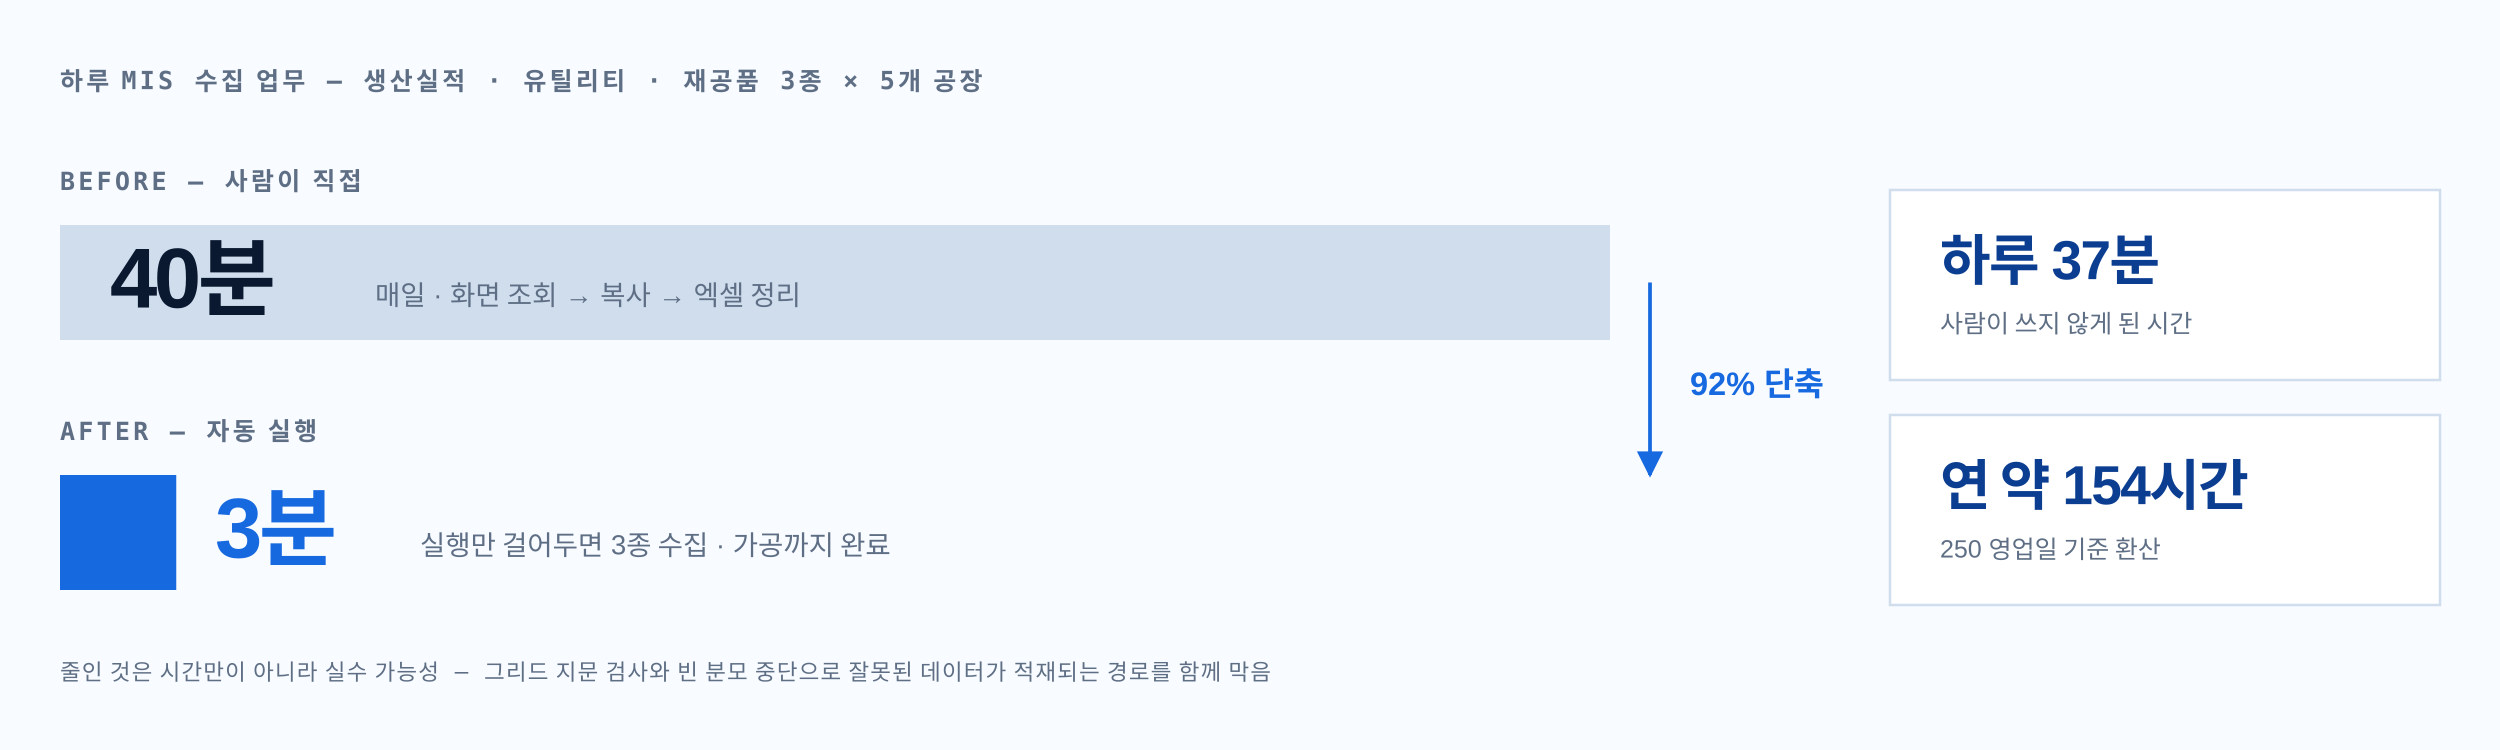
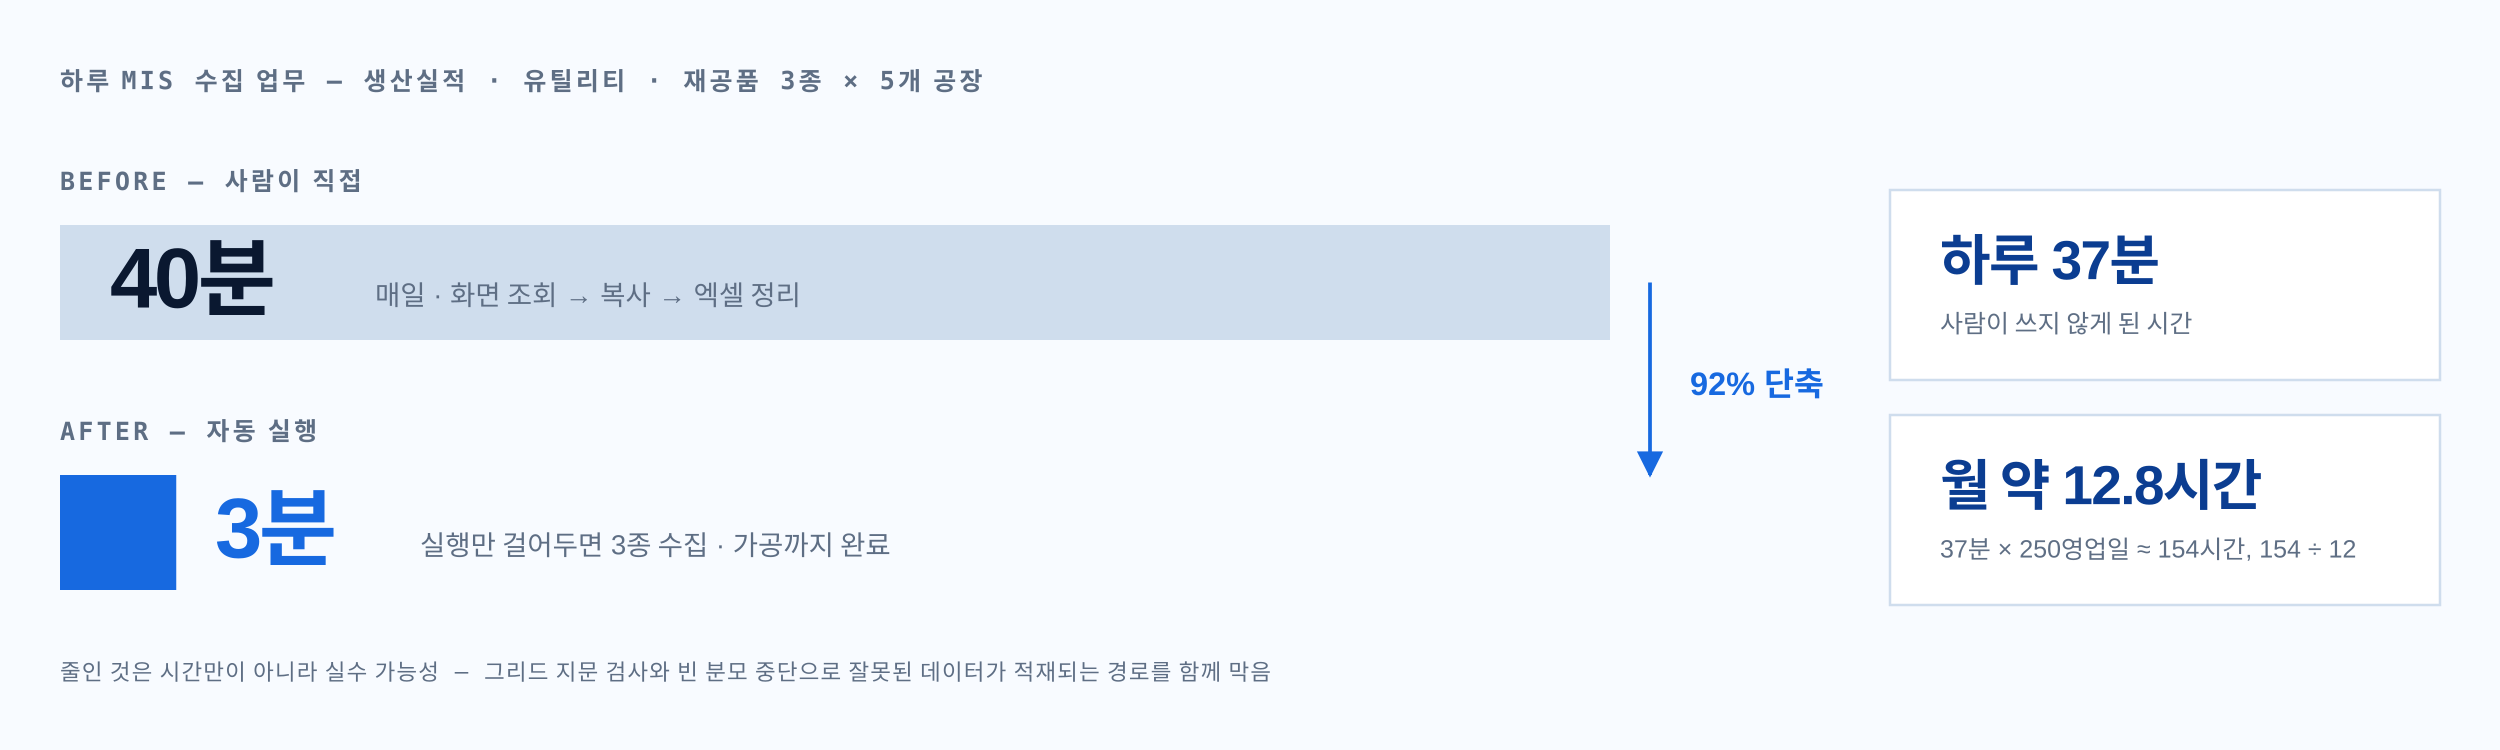
- <svg xmlns="http://www.w3.org/2000/svg" viewBox="0 0 1000 300" width="1000" height="300" role="img" aria-label="MIS 데이터 수집 업무 시간 비교: 수작업 하루 40분에서 자동 실행 3분으로 92퍼센트 단축되어, 연 250 영업일 기준 약 154시간을 절감했습니다.">
+ <svg xmlns="http://www.w3.org/2000/svg" viewBox="0 0 1000 300" width="1000" height="300" role="img" aria-label="MIS 데이터 수집 업무 시간 비교: 수작업 하루 40분에서 자동 실행 3분으로 92퍼센트 단축되어, 월 약 12.8시간을 절감합니다.">
  <defs>
    <style>
      .bg { fill: #f8fbff; }
      .box { fill: #ffffff; stroke: #cfdded; stroke-width: 1; }
      .bar-before { fill: #cfdded; }
      .bar-after { fill: #1769e0; }
      .t-label { fill: #5e6e84; font: 700 10px ui-monospace, monospace; letter-spacing: .13em; }
      .t-big { fill: #0a1830; font: 700 34px Arial, sans-serif; letter-spacing: -.04em; }
      .t-big-accent { fill: #1769e0; font: 700 34px Arial, sans-serif; letter-spacing: -.04em; }
      .t-sub { fill: #5e6e84; font: 11px Arial, "Noto Sans KR", sans-serif; }
      .t-delta { fill: #1769e0; font: 700 13px Arial, "Noto Sans KR", sans-serif; }
      .t-stat { fill: #0b3d91; font: 700 22px Arial, sans-serif; letter-spacing: -.03em; }
      .t-stat-label { fill: #5e6e84; font: 10px Arial, "Noto Sans KR", sans-serif; }
      .t-note { fill: #5e6e84; font: 9px ui-monospace, monospace; letter-spacing: .05em; }
      .edge { fill: none; stroke: #1769e0; stroke-width: 1.5; }
    </style>
    <marker id="s1" viewBox="0 0 10 10" refX="9" refY="5" markerWidth="7" markerHeight="7" orient="auto-start-reverse">
      <path d="M 0 0 L 10 5 L 0 10 z" fill="#1769e0" />
    </marker>
  </defs>
  <rect class="bg" width="1000" height="300" />
  <text class="t-label" x="24" y="36">하루 MIS 수집 업무 — 생산실적 · 유틸리티 · 재공품 3종 × 5개 공장</text>
  <text class="t-label" x="24" y="76">BEFORE — 사람이 직접</text>
  <rect class="bar-before" x="24" y="90" width="620" height="46" />
  <text class="t-big" x="44" y="123">40분</text>
  <text class="t-sub" x="150" y="122">매일 · 화면 조회 → 복사 → 엑셀 정리</text>
  <text class="t-label" x="24" y="176">AFTER — 자동 실행</text>
  <rect class="bar-after" x="24" y="190" width="46.5" height="46" />
  <text class="t-big-accent" x="86" y="223">3분</text>
  <text class="t-sub" x="168" y="222">실행만 걸어두면 3종 수집 · 가공까지 완료</text>
  <path class="edge" d="M 660 113 L 660 190" marker-end="url(#s1)" />
  <text class="t-delta" x="676" y="158">92% 단축</text>
  <rect class="box" x="756" y="76" width="220" height="76" />
  <text class="t-stat" x="776" y="112">하루 37분</text>
  <text class="t-stat-label" x="776" y="133">사람이 쓰지 않게 된 시간</text>
  <rect class="box" x="756" y="166" width="220" height="76" />
-   <text class="t-stat" x="776" y="202">연 약 154시간</text>
-   <text class="t-stat-label" x="776" y="223">250 영업일 기준 환산</text>
+   <text class="t-stat" x="776" y="202">월 약 12.8시간</text>
+   <text class="t-stat-label" x="776" y="223">37분 × 250영업일 ≈ 154시간, 154 ÷ 12</text>
  <text class="t-note" x="24" y="272">줄인 것은 시간만이 아니라 실수 가능성 — 그리드 지문 검사와 빈 분모 중단으로 잘못된 데이터가 적재되는 경로를 함께 막음</text>
</svg>
